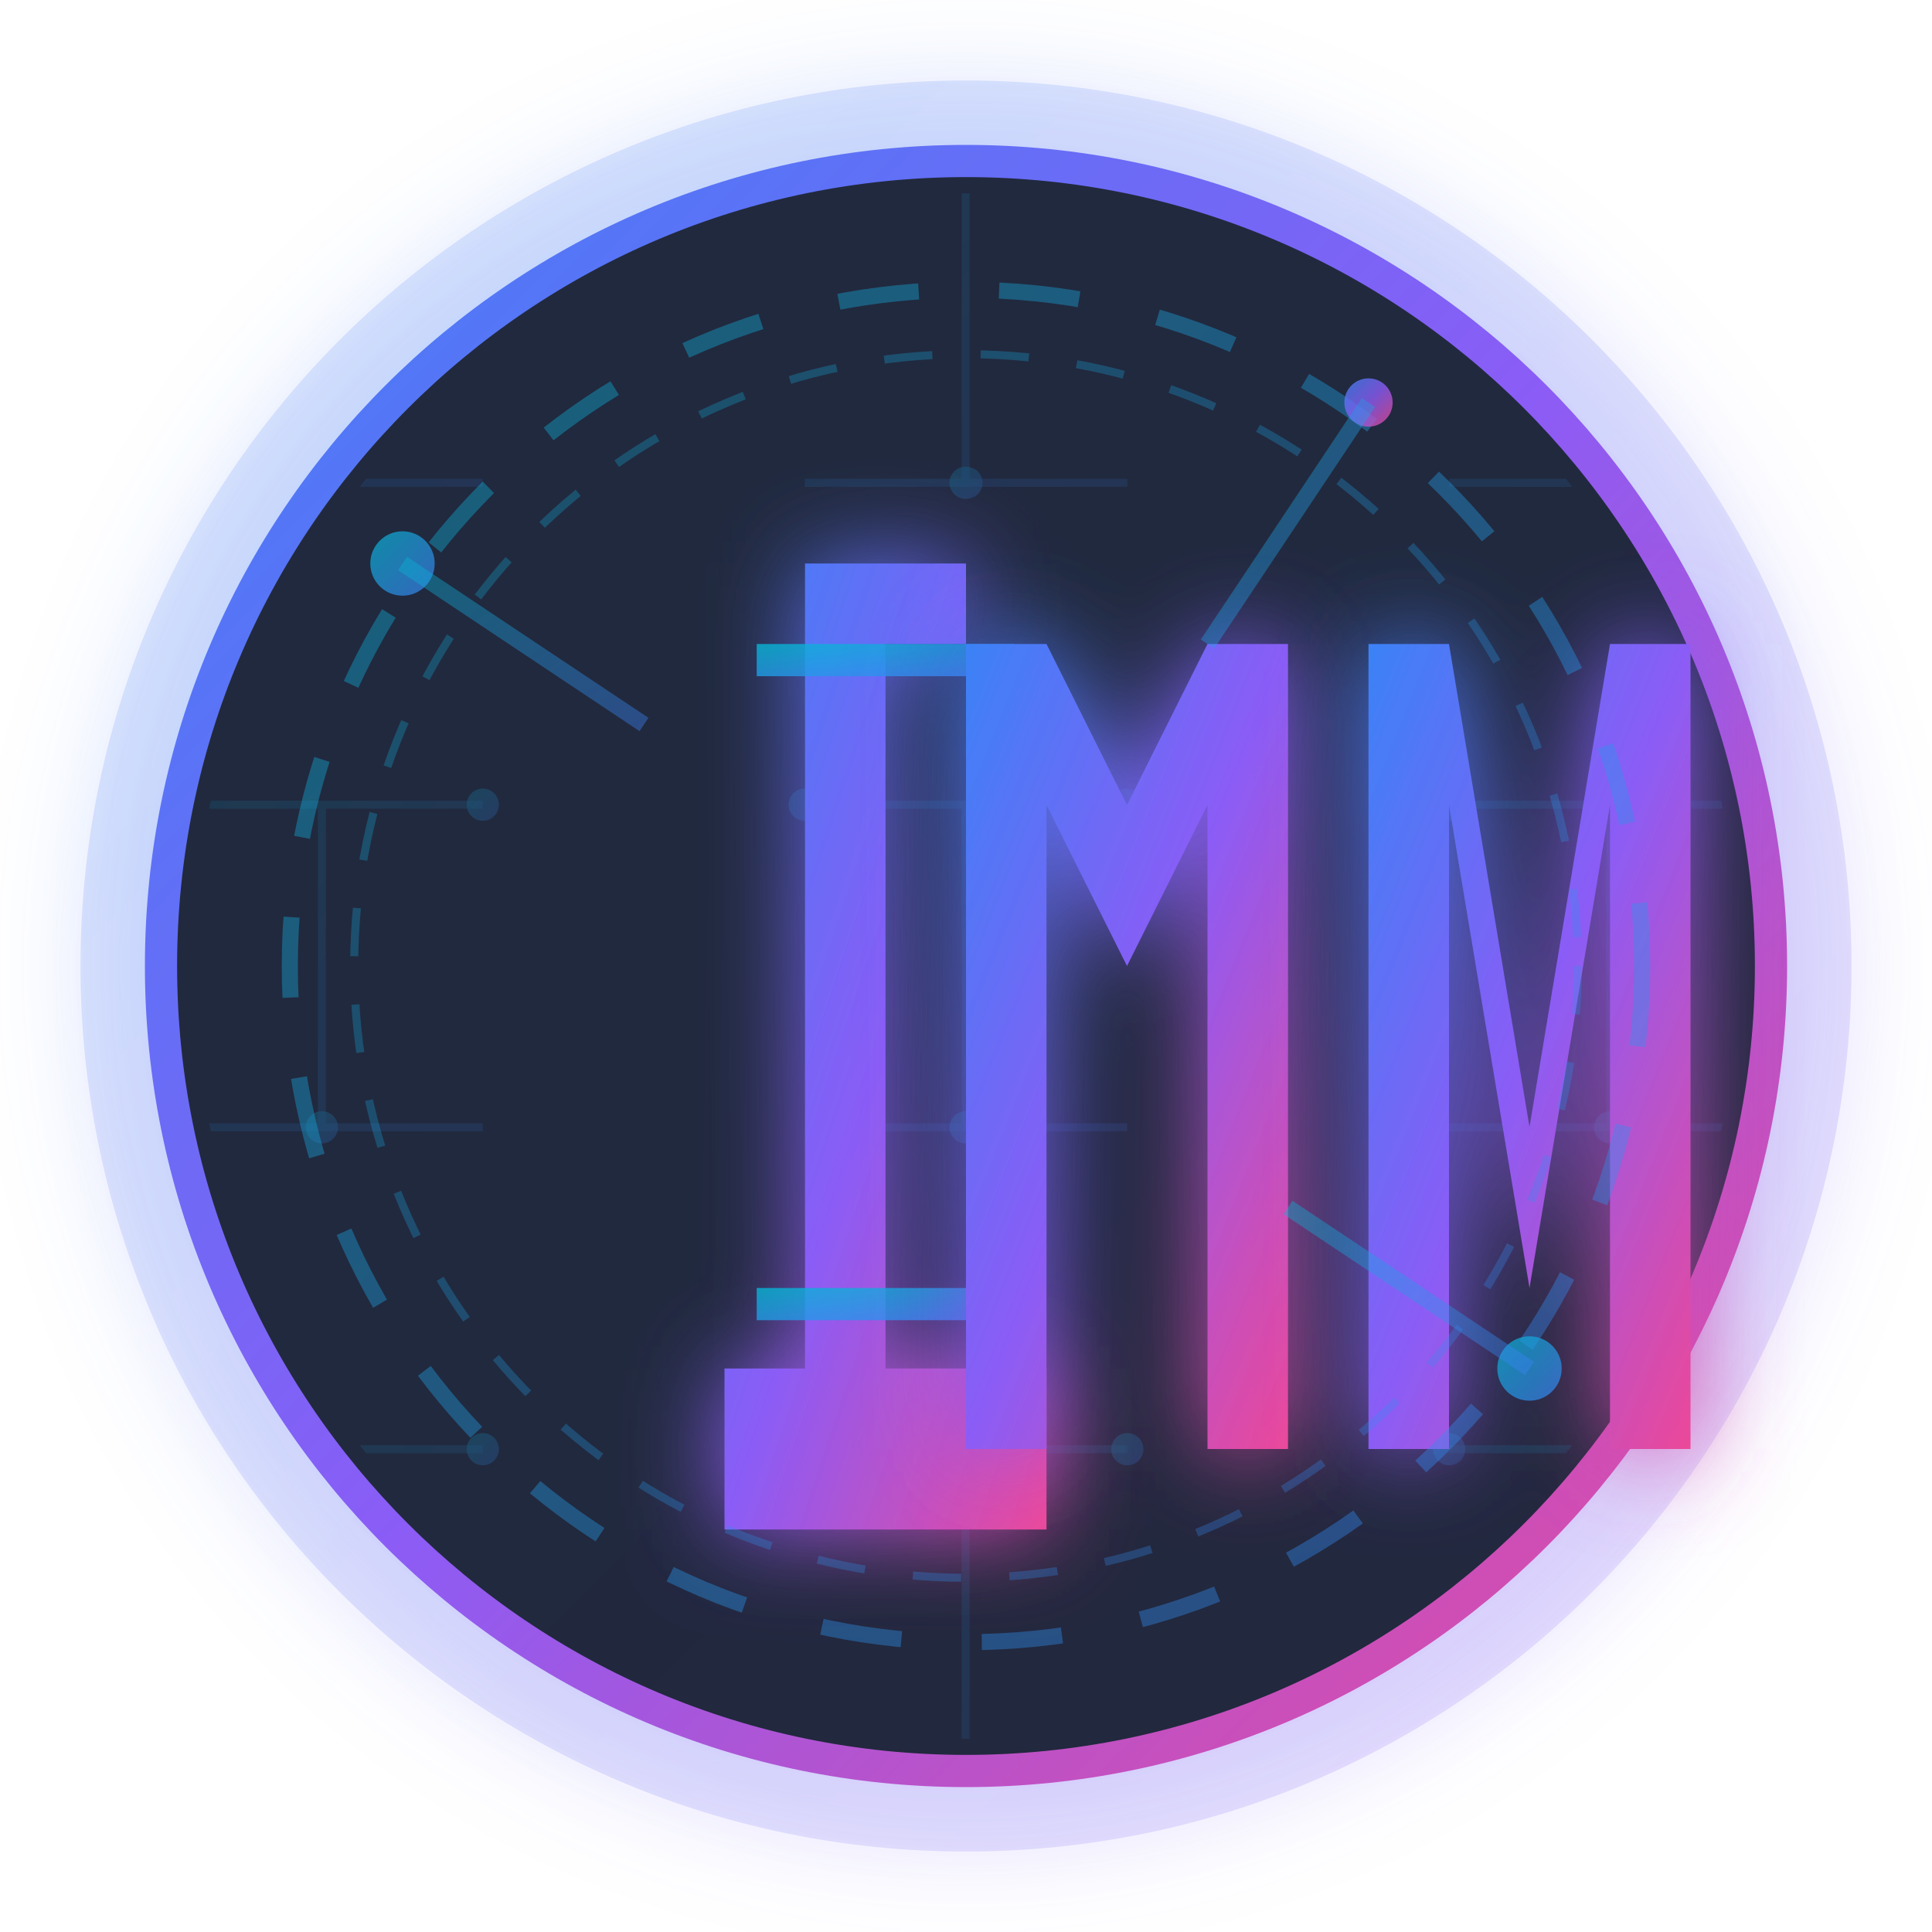
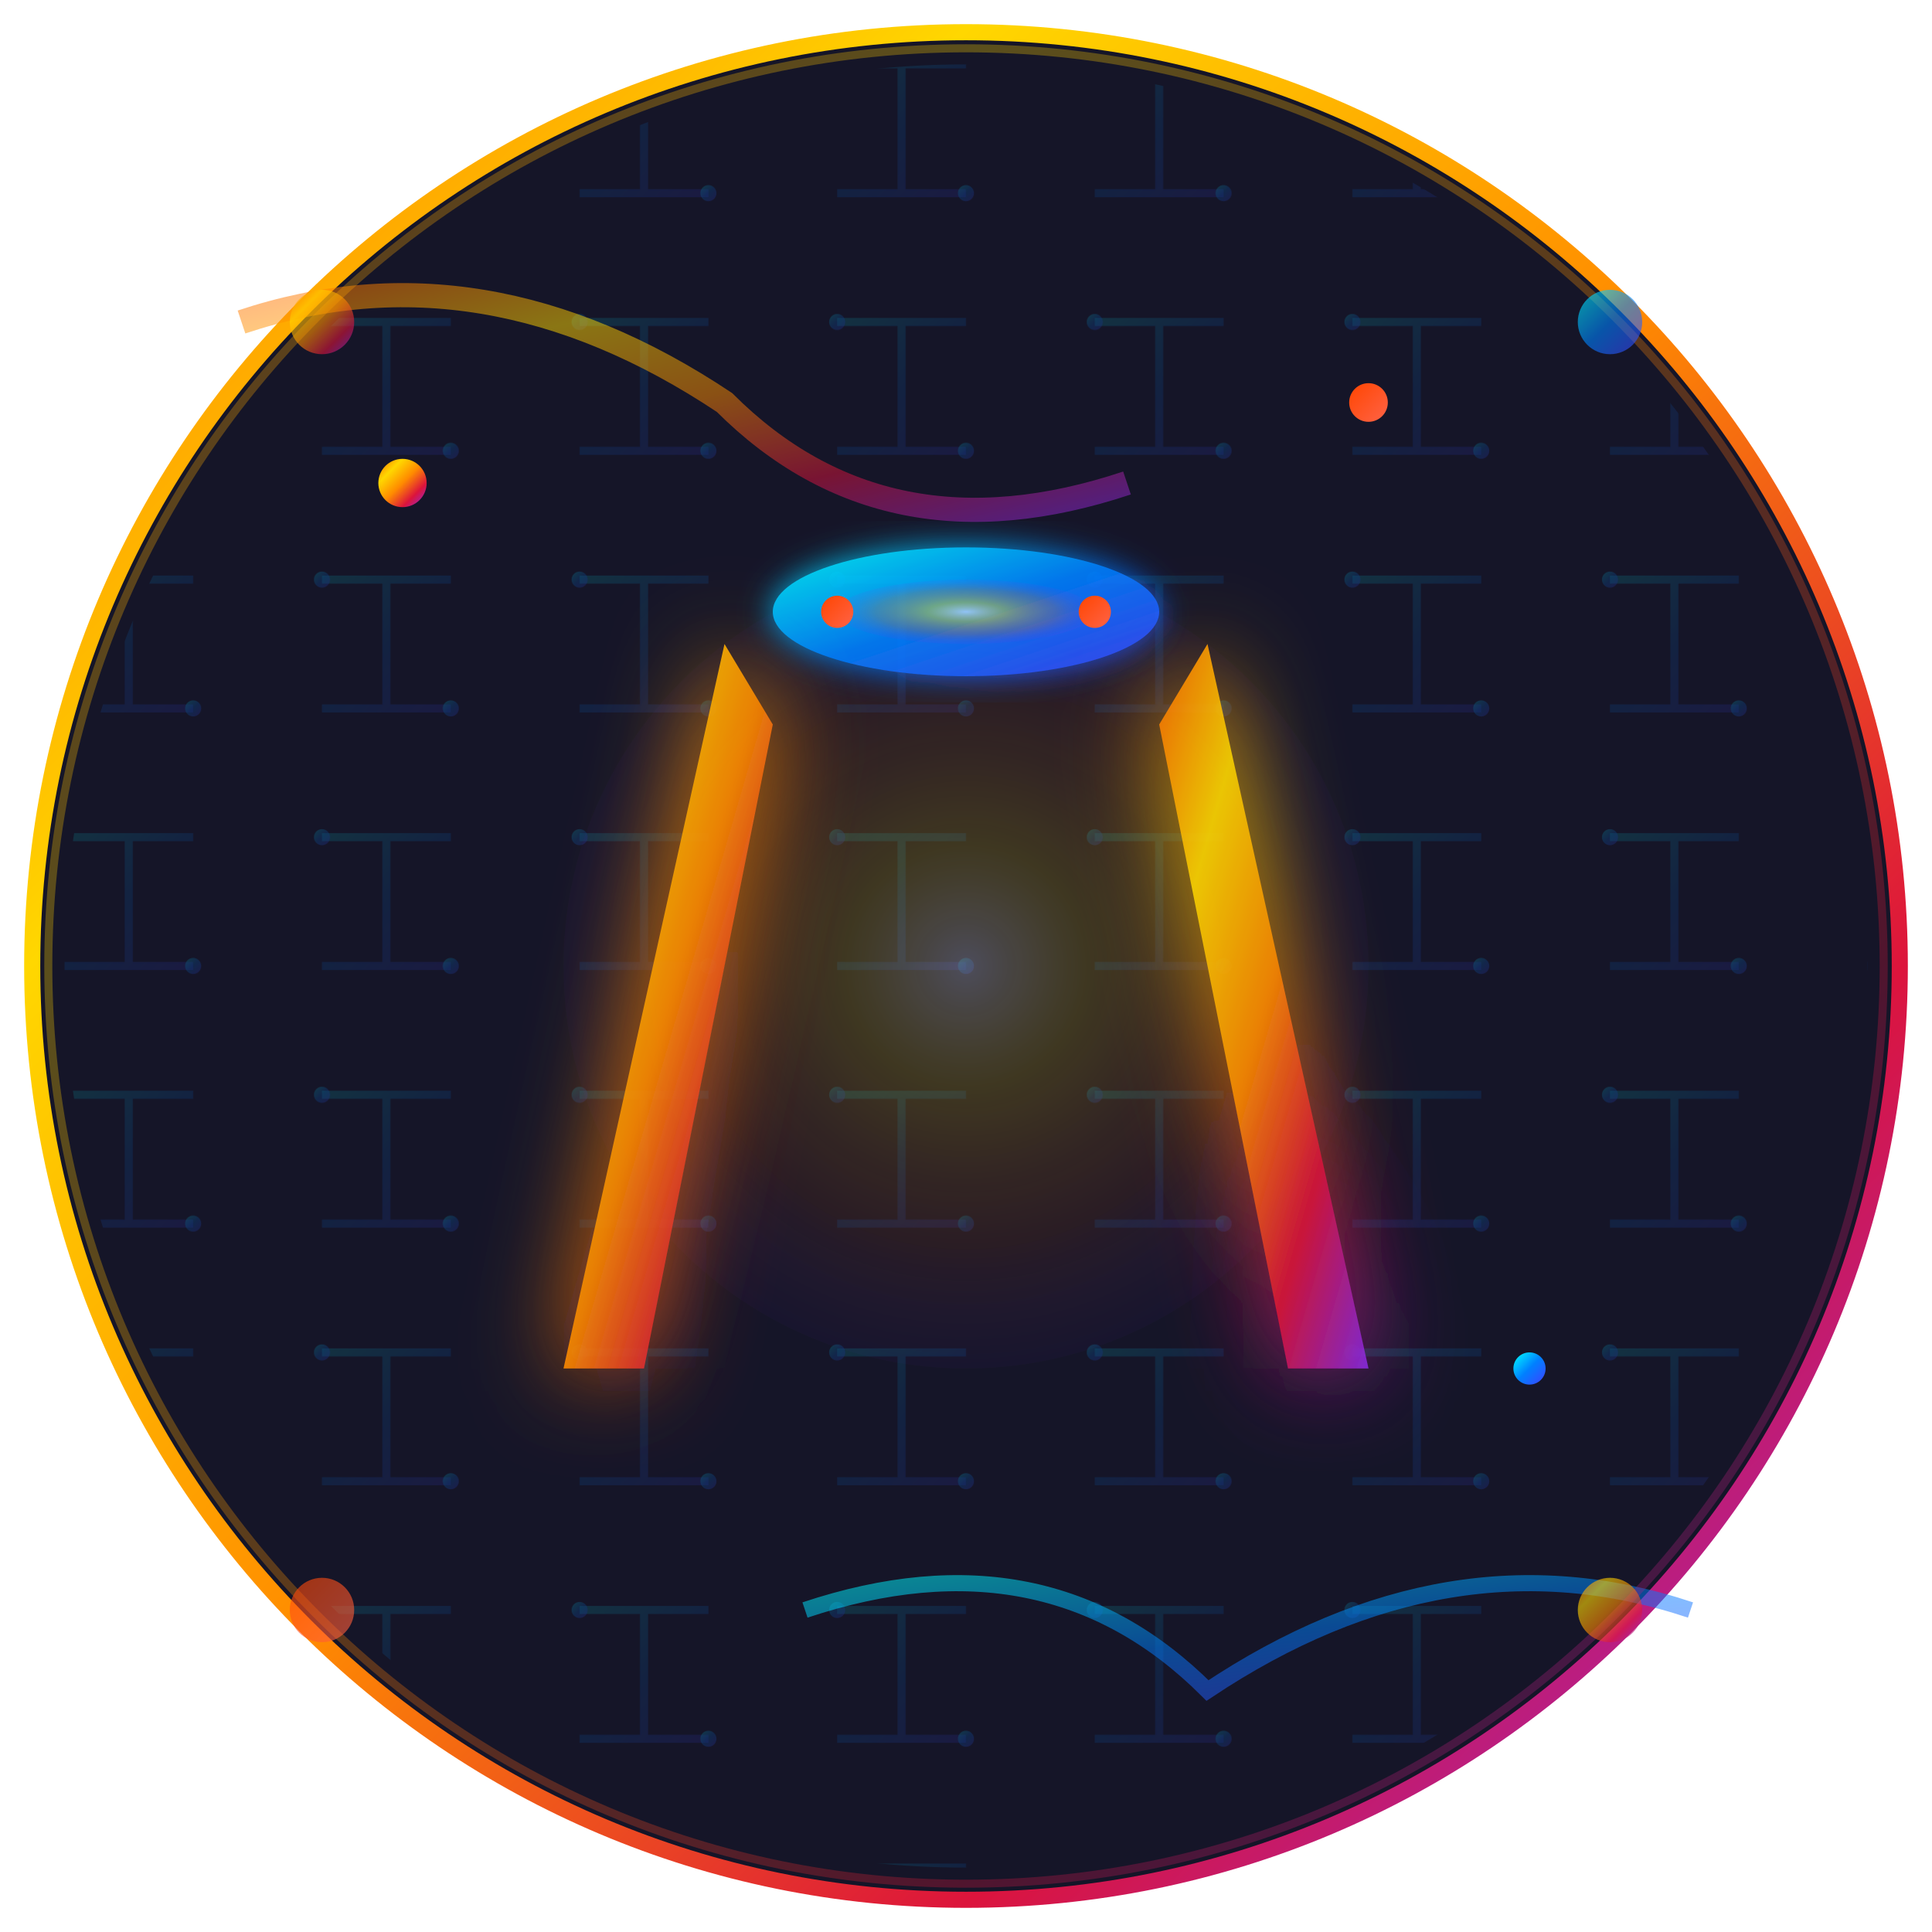
<svg xmlns="http://www.w3.org/2000/svg" viewBox="0 0 120 120" width="120" height="120">
  <defs>
-     <linearGradient id="primaryGradient" x1="0%" y1="0%" x2="100%" y2="100%">
-       <stop offset="0%" style="stop-color:#3B82F6;stop-opacity:1" />
-       <stop offset="50%" style="stop-color:#8B5CF6;stop-opacity:1" />
-       <stop offset="100%" style="stop-color:#EC4899;stop-opacity:1" />
+     <linearGradient id="spiritualGradient" x1="0%" y1="0%" x2="100%" y2="100%">
+       <stop offset="0%" style="stop-color:#FF6B00;stop-opacity:1" />
+       <stop offset="25%" style="stop-color:#FFD700;stop-opacity:1" />
+       <stop offset="50%" style="stop-color:#FF8C00;stop-opacity:1" />
+       <stop offset="75%" style="stop-color:#DC143C;stop-opacity:1" />
+       <stop offset="100%" style="stop-color:#8A2BE2;stop-opacity:1" />
    </linearGradient>
-     <linearGradient id="secondaryGradient" x1="0%" y1="0%" x2="100%" y2="100%">
-       <stop offset="0%" style="stop-color:#06B6D4;stop-opacity:1" />
-       <stop offset="100%" style="stop-color:#3B82F6;stop-opacity:1" />
+     <linearGradient id="techFlow" x1="0%" y1="0%" x2="100%" y2="100%">
+       <stop offset="0%" style="stop-color:#00FFFF;stop-opacity:1" />
+       <stop offset="50%" style="stop-color:#0080FF;stop-opacity:1" />
+       <stop offset="100%" style="stop-color:#4040FF;stop-opacity:1" />
    </linearGradient>
-     <linearGradient id="glowGradient" x1="0%" y1="0%" x2="100%" y2="100%">
-       <stop offset="0%" style="stop-color:#3B82F6;stop-opacity:0.3" />
-       <stop offset="100%" style="stop-color:#8B5CF6;stop-opacity:0.3" />
+     <linearGradient id="marsAccent" x1="0%" y1="0%" x2="100%" y2="100%">
+       <stop offset="0%" style="stop-color:#FF4500;stop-opacity:1" />
+       <stop offset="100%" style="stop-color:#FF6347;stop-opacity:1" />
    </linearGradient>
-     <filter id="glow" x="-50%" y="-50%" width="200%" height="200%">
+     <radialGradient id="centerGlow" cx="50%" cy="50%" r="50%">
+       <stop offset="0%" style="stop-color:#FFFFFF;stop-opacity:0.8" />
+       <stop offset="30%" style="stop-color:#FFD700;stop-opacity:0.6" />
+       <stop offset="70%" style="stop-color:#FF6B00;stop-opacity:0.3" />
+       <stop offset="100%" style="stop-color:#8A2BE2;stop-opacity:0.1" />
+     </radialGradient>
+     <filter id="energyGlow" x="-50%" y="-50%" width="200%" height="200%">
      <feGaussianBlur stdDeviation="3" result="coloredBlur" />
      <feMerge>
        <feMergeNode in="coloredBlur" />
        <feMergeNode in="SourceGraphic" />
      </feMerge>
    </filter>
-     <pattern id="circuitPattern" x="0" y="0" width="40" height="40" patternUnits="userSpaceOnUse">
-       <rect width="40" height="40" fill="none" />
-       <path d="M10,10 L30,10 M20,10 L20,30 M10,30 L30,30" stroke="url(#secondaryGradient)" stroke-width="0.5" opacity="0.3" />
-       <circle cx="10" cy="10" r="1" fill="url(#secondaryGradient)" opacity="0.5" />
-       <circle cx="30" cy="10" r="1" fill="url(#secondaryGradient)" opacity="0.5" />
-       <circle cx="20" cy="30" r="1" fill="url(#secondaryGradient)" opacity="0.5" />
+     <filter id="innerLight" x="-20%" y="-20%" width="140%" height="140%">
+       <feGaussianBlur stdDeviation="1" result="coloredBlur" />
+       <feMerge>
+         <feMergeNode in="coloredBlur" />
+         <feMergeNode in="SourceGraphic" />
+       </feMerge>
+     </filter>
+     <pattern id="digitalPattern" x="0" y="0" width="16" height="16" patternUnits="userSpaceOnUse">
+       <rect width="16" height="16" fill="none" />
+       <path d="M4,4 L12,4 M8,4 L8,12 M4,12 L12,12" stroke="url(#techFlow)" stroke-width="0.5" opacity="0.3" />
+       <circle cx="4" cy="4" r="0.5" fill="url(#techFlow)" opacity="0.4" />
+       <circle cx="12" cy="12" r="0.5" fill="url(#techFlow)" opacity="0.4" />
    </pattern>
  </defs>
-   <circle cx="60" cy="60" r="55" fill="url(#glowGradient)" filter="url(#glow)" opacity="0.6" />
-   <circle cx="60" cy="60" r="50" fill="rgba(15, 23, 42, 0.9)" stroke="url(#primaryGradient)" stroke-width="2" />
-   <circle cx="60" cy="60" r="48" fill="url(#circuitPattern)" opacity="0.4" />
-   <g transform="translate(35, 25)">
-     <path d="M15 10 L25 10 L25 15 L20 15 L20 60 L30 60 L30 70 L10 70 L10 60 L15 60 Z" fill="url(#primaryGradient)" filter="url(#glow)" />
-     <rect x="12" y="15" width="16" height="2" fill="url(#secondaryGradient)" opacity="0.8" />
-     <rect x="12" y="55" width="16" height="2" fill="url(#secondaryGradient)" opacity="0.8" />
+   <circle cx="60" cy="60" r="58" fill="rgba(10, 10, 30, 0.95)" stroke="url(#spiritualGradient)" stroke-width="1" />
+   <circle cx="60" cy="60" r="56" fill="url(#digitalPattern)" opacity="0.4" />
+   <circle cx="60" cy="60" r="25" fill="url(#centerGlow)" opacity="0.3" />
+   <g transform="translate(60, 60)">
+     <path d="M-15 -20 L-25 25 L-20 25 L-12 -15 Z" fill="url(#spiritualGradient)" filter="url(#energyGlow)" opacity="0.9">
+       <animateTransform attributeName="transform" type="scale" values="1;1.02;1" dur="4s" repeatCount="indefinite" />
+     </path>
+     <path d="M15 -20 L25 25 L20 25 L12 -15 Z" fill="url(#spiritualGradient)" filter="url(#energyGlow)" opacity="0.9">
+       <animateTransform attributeName="transform" type="scale" values="1;1.02;1" dur="4s" repeatCount="indefinite" begin="2s" />
+     </path>
+     <ellipse cx="0" cy="-22" rx="12" ry="4" fill="url(#techFlow)" filter="url(#innerLight)" opacity="0.9">
+       <animate attributeName="rx" values="12;14;12" dur="3s" repeatCount="indefinite" />
+       <animate attributeName="opacity" values="0.9;1;0.9" dur="2s" repeatCount="indefinite" />
+     </ellipse>
+     <ellipse cx="0" cy="-22" rx="8" ry="2" fill="url(#centerGlow)" opacity="0.7">
+       <animate attributeName="opacity" values="0.7;1;0.7" dur="2.5s" repeatCount="indefinite" />
+     </ellipse>
+     <circle cx="-8" cy="-22" r="1" fill="url(#marsAccent)">
+       <animate attributeName="opacity" values="0.5;1;0.5" dur="1.5s" repeatCount="indefinite" />
+     </circle>
+     <circle cx="8" cy="-22" r="1" fill="url(#marsAccent)">
+       <animate attributeName="opacity" values="1;0.5;1" dur="1.5s" repeatCount="indefinite" />
+     </circle>
  </g>
-   <g transform="translate(55, 25)">
-     <path d="M5 15 L5 65 L10 65 L10 25 L15 35 L20 25 L20 65 L25 65 L25 15 L20 15 L15 25 L10 15 Z" fill="url(#primaryGradient)" filter="url(#glow)" />
-     <path d="M30 15 L30 65 L35 65 L35 25 L40 55 L45 25 L45 65 L50 65 L50 15 L45 15 L40 45 L35 15 Z" fill="url(#primaryGradient)" filter="url(#glow)" />
+   <circle cx="25" cy="30" r="1.5" fill="url(#spiritualGradient)">
+     <animate attributeName="opacity" values="0.3;1;0.3" dur="3s" repeatCount="indefinite" />
+     <animateTransform attributeName="transform" type="translate" values="0,0;2,1;0,0" dur="5s" repeatCount="indefinite" />
+   </circle>
+   <circle cx="95" cy="85" r="1" fill="url(#techFlow)">
+     <animate attributeName="opacity" values="1;0.2;1" dur="2.5s" repeatCount="indefinite" />
+     <animateTransform attributeName="transform" type="translate" values="0,0;-1,2;0,0" dur="4s" repeatCount="indefinite" />
+   </circle>
+   <circle cx="85" cy="25" r="1.2" fill="url(#marsAccent)">
+     <animate attributeName="opacity" values="0.5;1;0.5" dur="2s" repeatCount="indefinite" />
+     <animateTransform attributeName="transform" type="translate" values="0,0;1,-1;0,0" dur="6s" repeatCount="indefinite" />
+   </circle>
+   <g opacity="0.5">
+     <path d="M15 20 Q30 15 45 25 Q55 35 70 30" stroke="url(#spiritualGradient)" stroke-width="1.5" fill="none">
+       <animate attributeName="stroke-dasharray" values="0,100;50,50;100,0" dur="6s" repeatCount="indefinite" />
+     </path>
+     <path d="M105 100 Q90 95 75 105 Q65 95 50 100" stroke="url(#techFlow)" stroke-width="1" fill="none">
+       <animate attributeName="stroke-dasharray" values="100,0;50,50;0,100" dur="5s" repeatCount="indefinite" />
+     </path>
  </g>
-   <circle cx="60" cy="60" r="42" fill="none" stroke="url(#secondaryGradient)" stroke-width="1" opacity="0.4" stroke-dasharray="5,5">
-     <animateTransform attributeName="transform" type="rotate" values="0 60 60;360 60 60" dur="20s" repeatCount="indefinite" />
-   </circle>
-   <circle cx="60" cy="60" r="38" fill="none" stroke="url(#secondaryGradient)" stroke-width="0.5" opacity="0.3" stroke-dasharray="3,3">
-     <animateTransform attributeName="transform" type="rotate" values="360 60 60;0 60 60" dur="15s" repeatCount="indefinite" />
-   </circle>
-   <circle cx="25" cy="35" r="2" fill="url(#secondaryGradient)" opacity="0.7">
-     <animate attributeName="opacity" values="0.3;0.9;0.3" dur="2s" repeatCount="indefinite" />
-   </circle>
-   <circle cx="95" cy="85" r="2" fill="url(#secondaryGradient)" opacity="0.7">
-     <animate attributeName="opacity" values="0.9;0.3;0.9" dur="2s" repeatCount="indefinite" />
-   </circle>
-   <circle cx="85" cy="25" r="1.5" fill="url(#primaryGradient)" opacity="0.8">
-     <animate attributeName="opacity" values="0.4;1;0.4" dur="1.5s" repeatCount="indefinite" />
-   </circle>
-   <g opacity="0.4">
-     <line x1="25" y1="35" x2="40" y2="45" stroke="url(#secondaryGradient)" stroke-width="1" />
-     <line x1="85" y1="25" x2="75" y2="40" stroke="url(#secondaryGradient)" stroke-width="1" />
-     <line x1="95" y1="85" x2="80" y2="75" stroke="url(#secondaryGradient)" stroke-width="1" />
+   <circle cx="60" cy="60" r="57" fill="none" stroke="url(#spiritualGradient)" stroke-width="0.5" opacity="0.3" />
+   <g opacity="0.6">
+     <circle cx="20" cy="20" r="2" fill="url(#spiritualGradient)">
+       <animate attributeName="opacity" values="0.2;0.8;0.2" dur="4s" repeatCount="indefinite" />
+     </circle>
+     <circle cx="100" cy="20" r="2" fill="url(#techFlow)">
+       <animate attributeName="opacity" values="0.8;0.2;0.8" dur="4s" repeatCount="indefinite" />
+     </circle>
+     <circle cx="20" cy="100" r="2" fill="url(#marsAccent)">
+       <animate attributeName="opacity" values="0.5;1;0.5" dur="3s" repeatCount="indefinite" />
+     </circle>
+     <circle cx="100" cy="100" r="2" fill="url(#spiritualGradient)">
+       <animate attributeName="opacity" values="1;0.3;1" dur="5s" repeatCount="indefinite" />
+     </circle>
  </g>
</svg>
